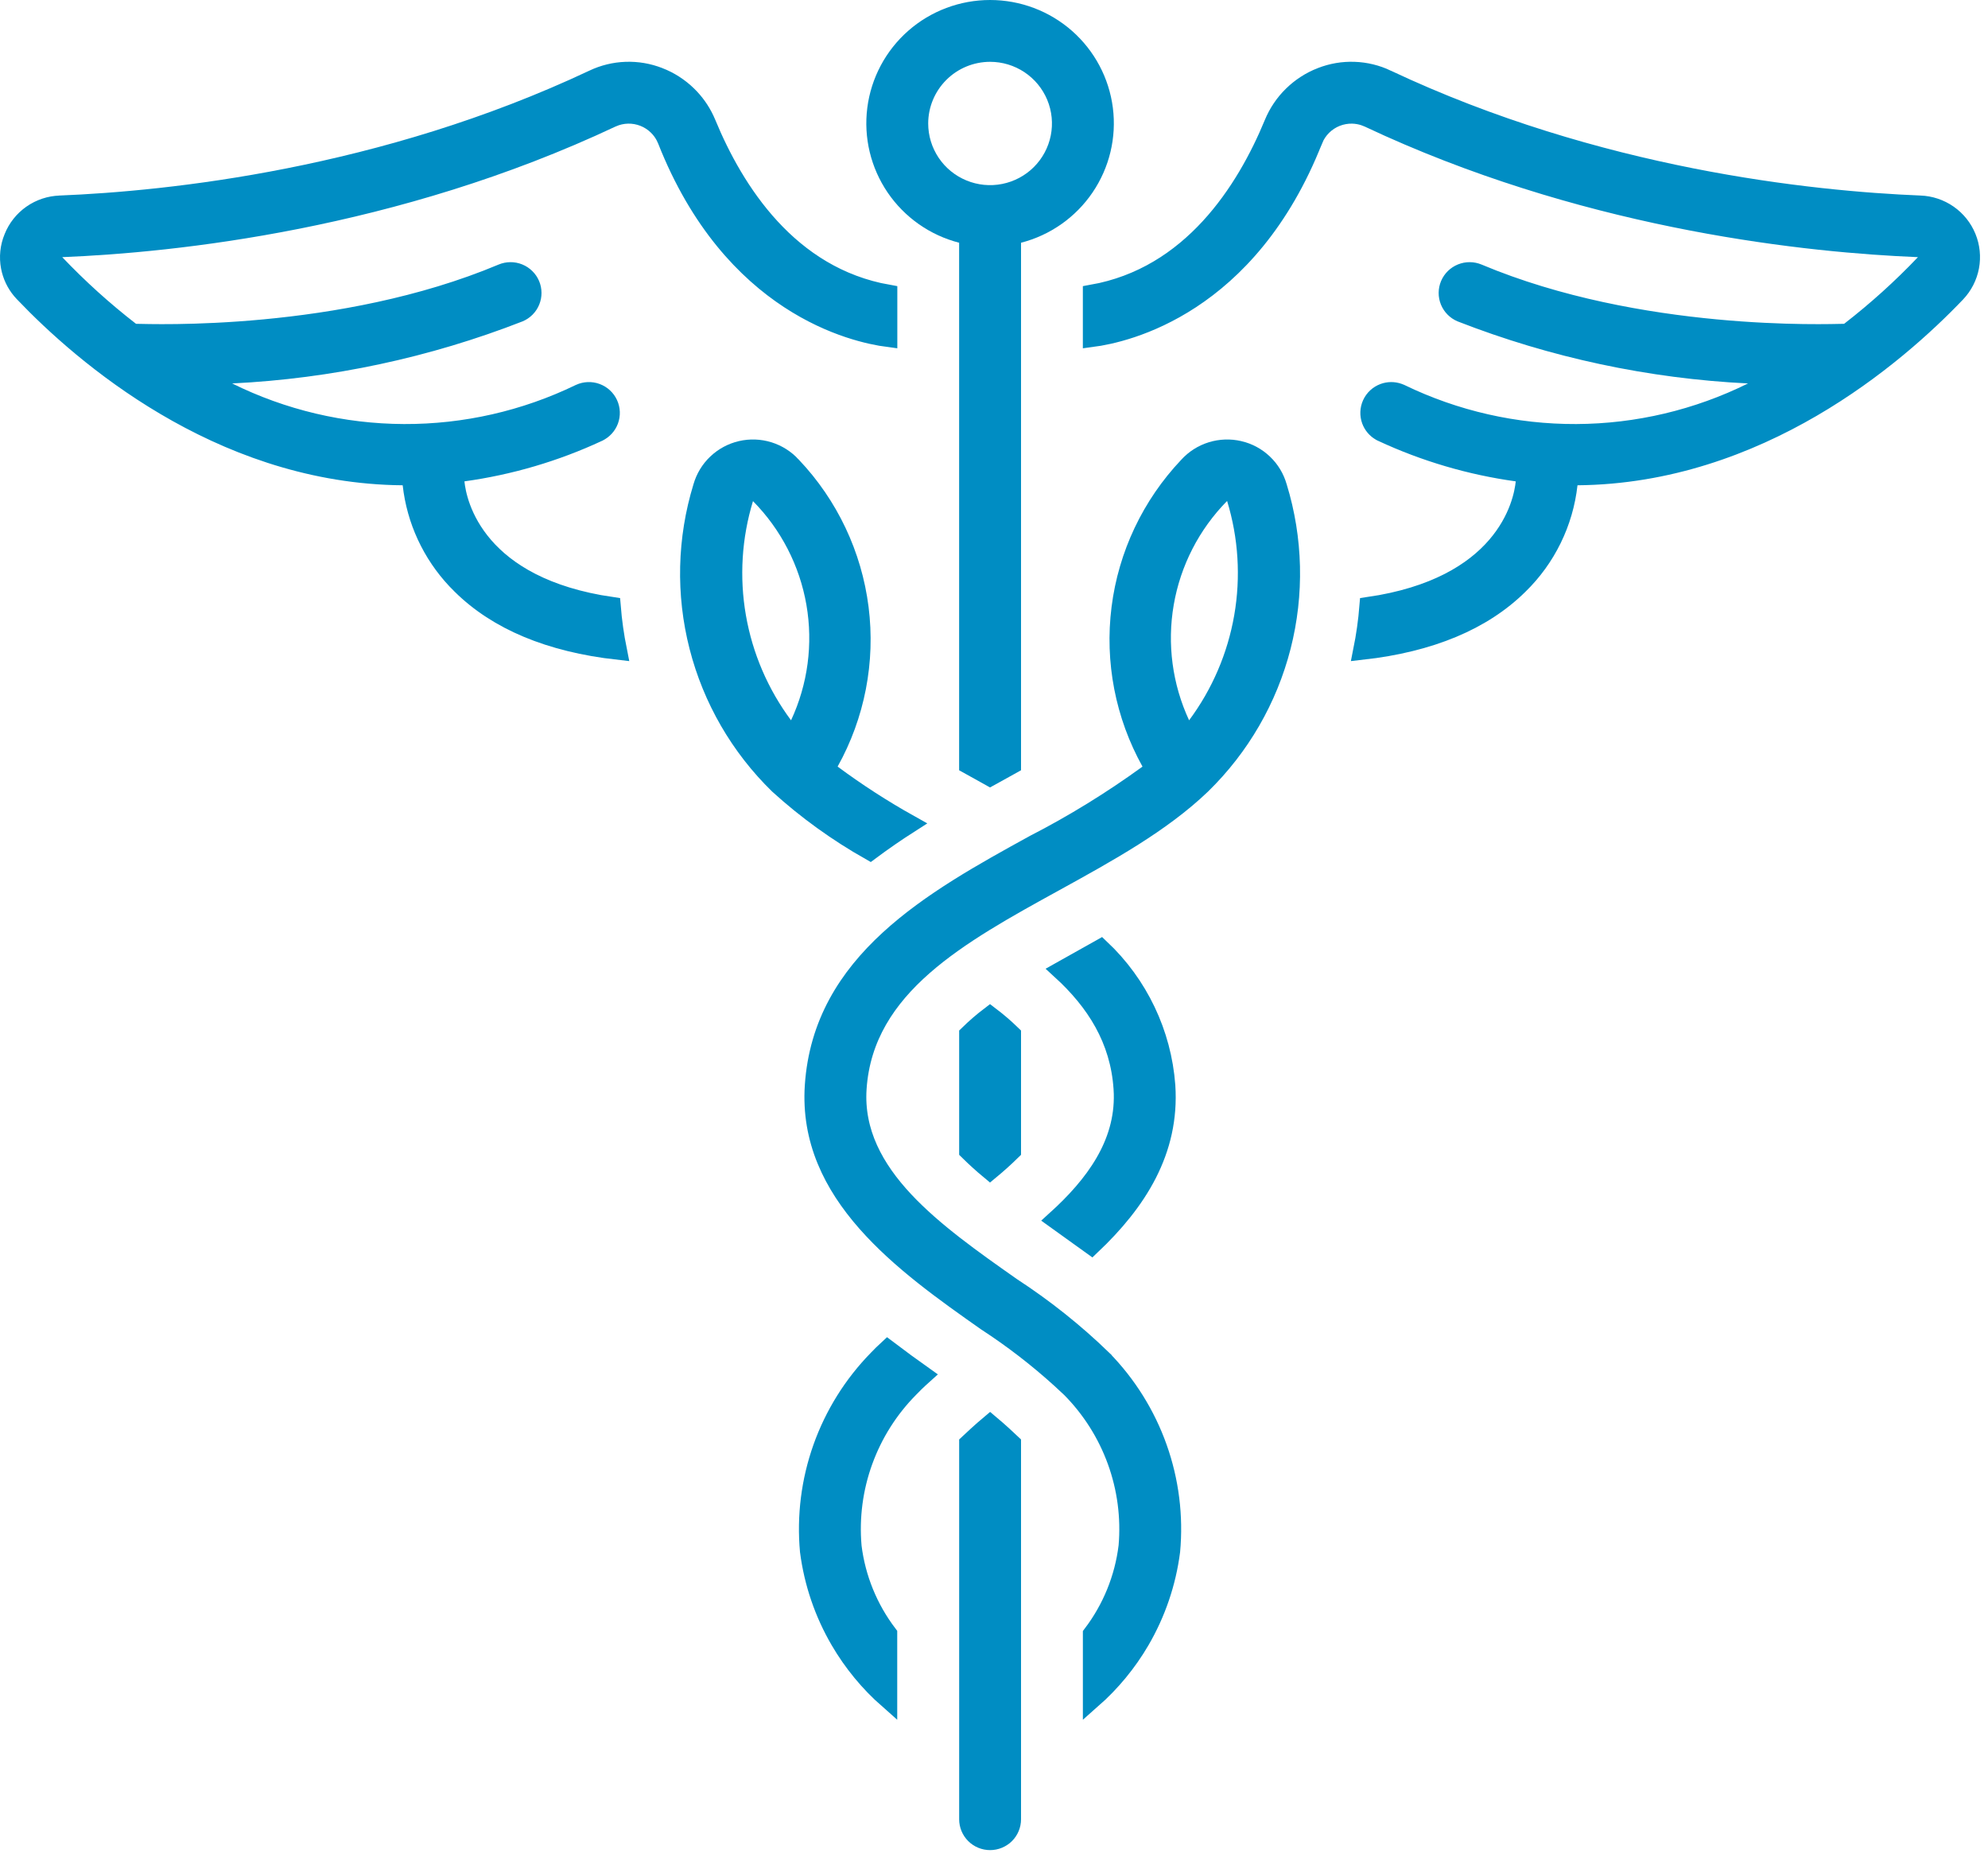
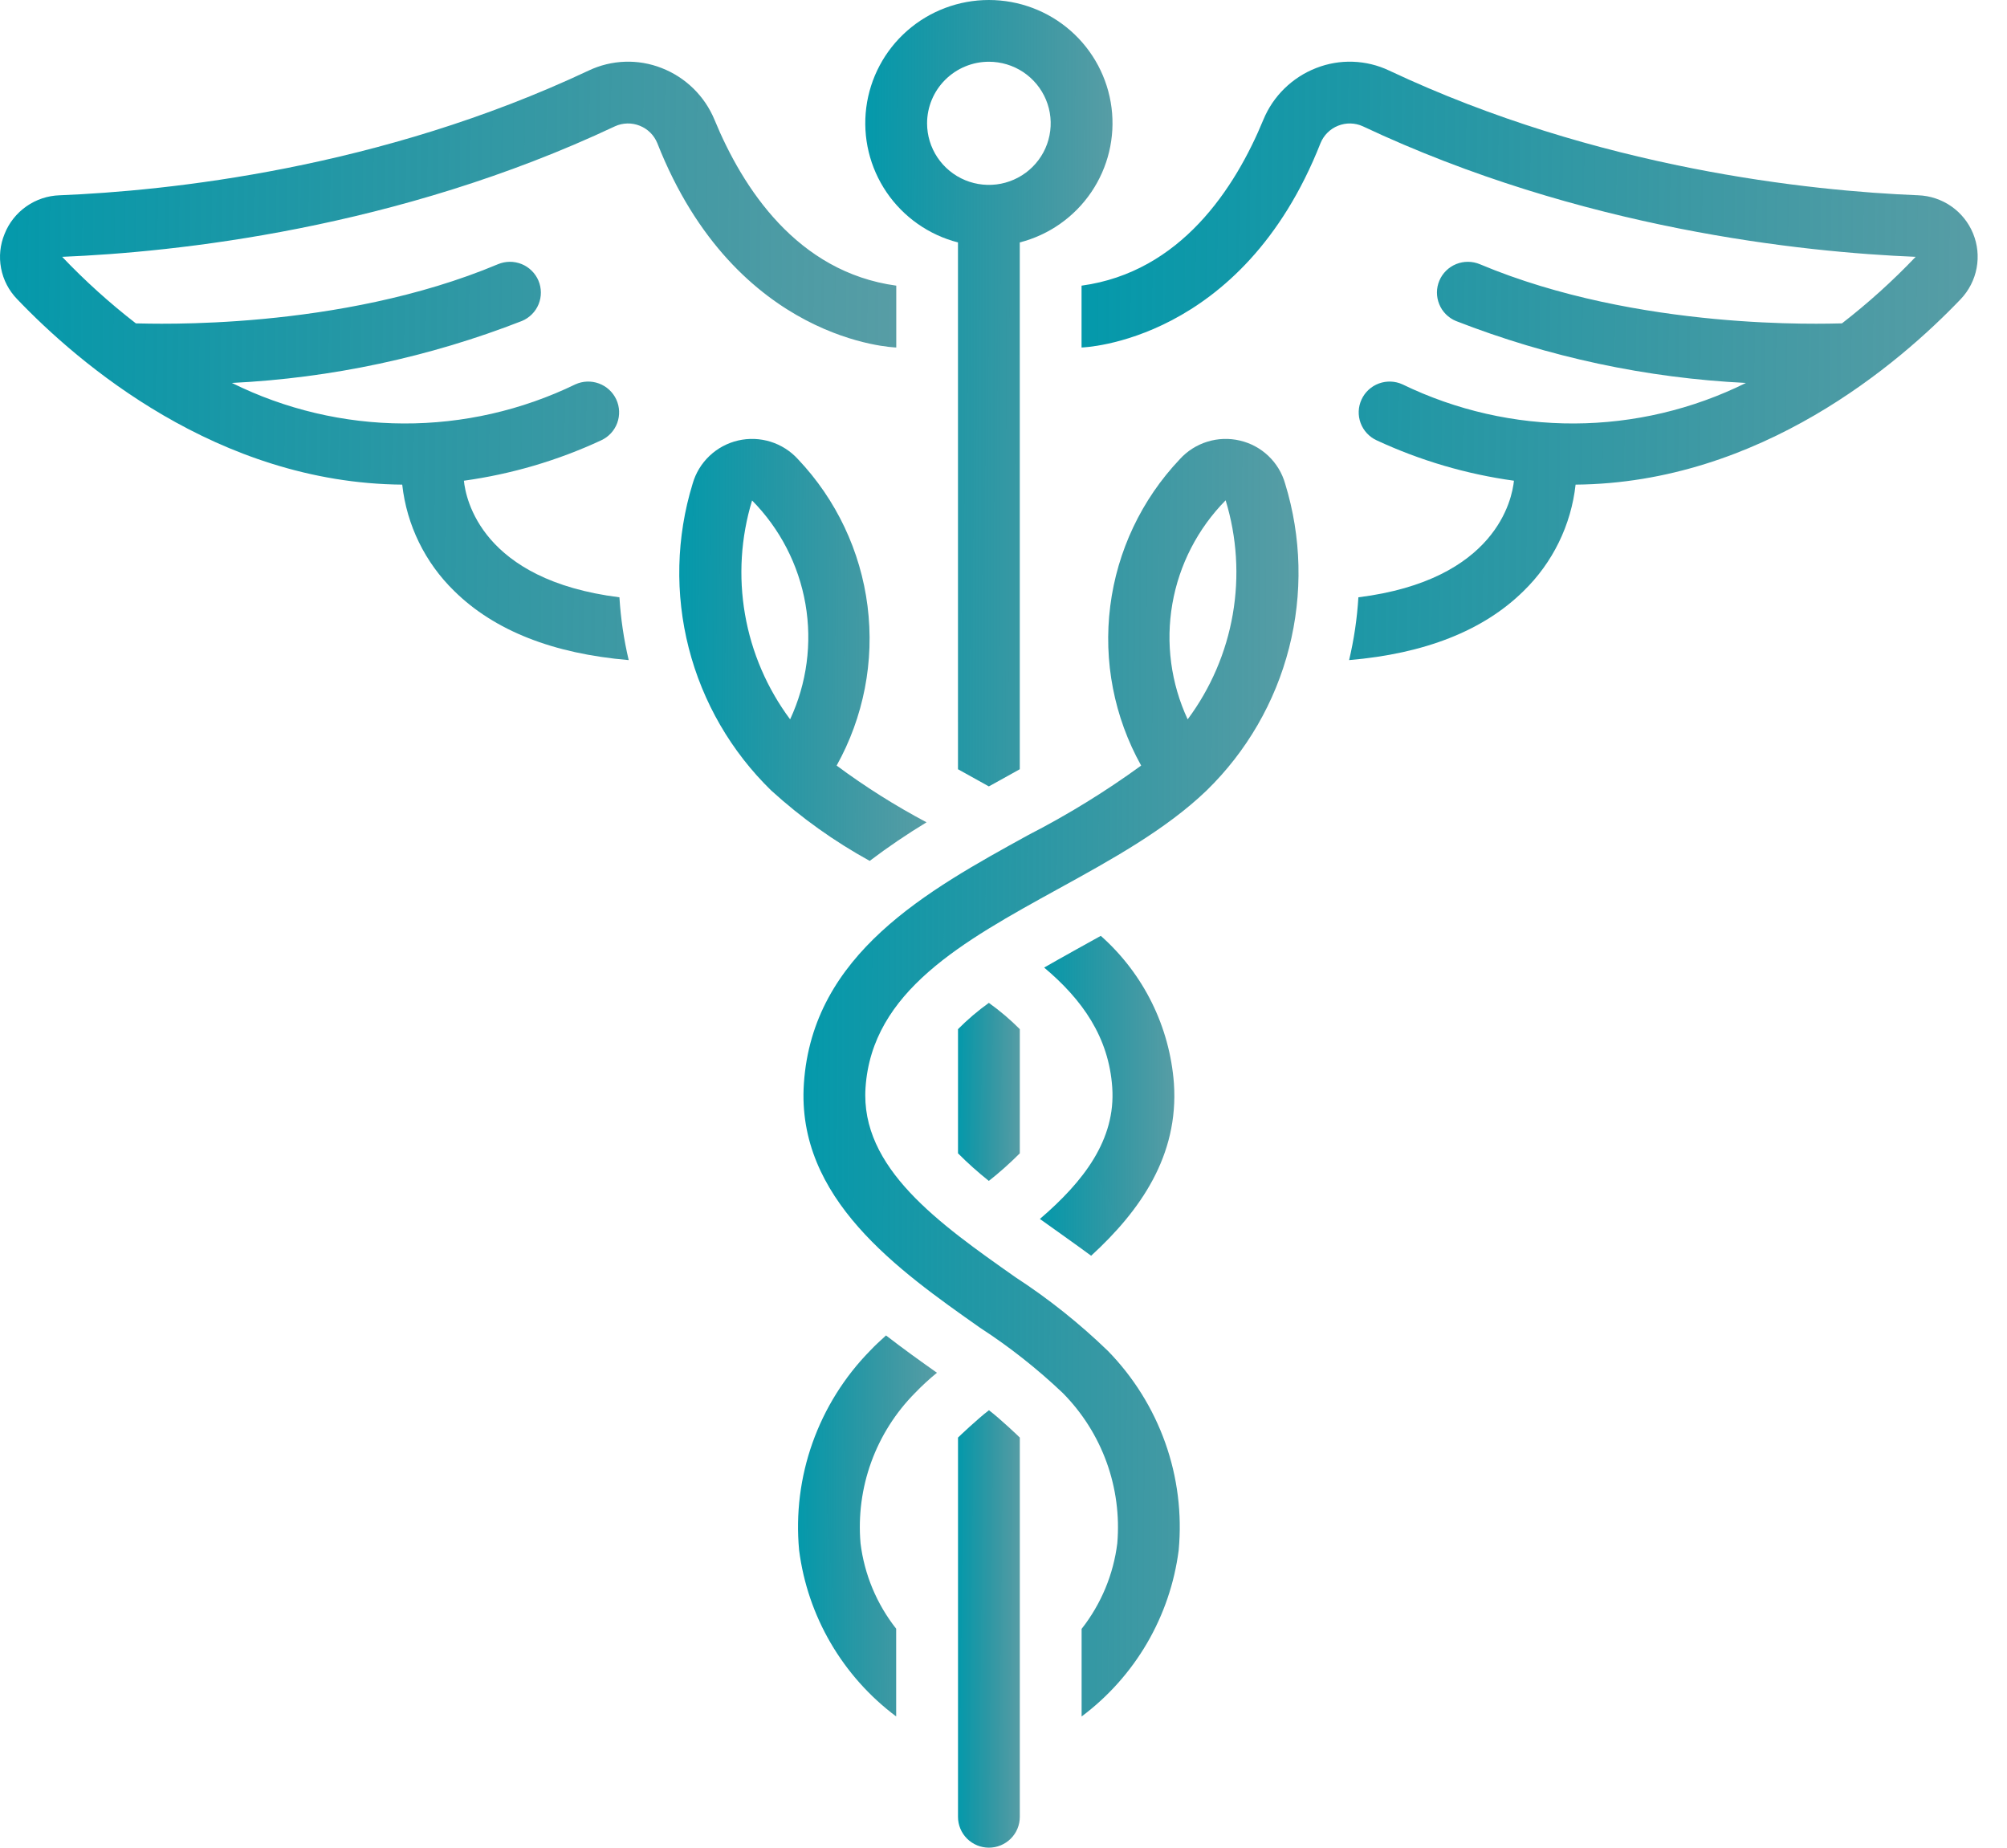
- <svg xmlns="http://www.w3.org/2000/svg" width="109" height="102" viewBox="0 0 109 102" fill="none">
-   <path d="M54.285 2.889C53.253 2.89 52.264 3.298 51.535 4.025C50.805 4.753 50.393 5.739 50.392 6.769V6.77C50.392 7.537 50.621 8.288 51.049 8.926C51.477 9.564 52.085 10.061 52.796 10.354C53.507 10.648 54.29 10.725 55.044 10.575C55.799 10.426 56.493 10.056 57.037 9.514C57.582 8.971 57.953 8.279 58.103 7.526C58.253 6.773 58.176 5.992 57.881 5.283C57.586 4.574 57.087 3.968 56.447 3.542C55.807 3.116 55.055 2.889 54.285 2.889H54.285ZM53.088 12.92L52.713 12.823C51.232 12.442 49.941 11.536 49.082 10.274C48.224 9.013 47.857 7.484 48.049 5.973C48.242 4.461 48.981 3.071 50.129 2.063C51.277 1.056 52.755 0.5 54.285 0.5C55.816 0.5 57.293 1.056 58.441 2.063C59.589 3.071 60.328 4.461 60.521 5.973C60.714 7.484 60.346 9.013 59.488 10.274C58.629 11.536 57.339 12.442 55.857 12.823L55.482 12.92V41.933C55.18 42.1 54.881 42.268 54.573 42.438C54.478 42.49 54.381 42.543 54.283 42.597C54.182 42.54 54.078 42.482 53.997 42.438C53.689 42.268 53.39 42.1 53.088 41.933V12.92Z" fill="#008DC3" stroke="#008DC3" />
-   <path d="M60.35 51.985C62.446 53.96 63.73 56.644 63.942 59.517C64.182 63.102 62.365 65.905 59.853 68.286C59.281 67.87 58.431 67.261 57.885 66.872C60.009 64.95 61.638 62.729 61.568 59.962L61.554 59.673C61.373 56.974 60.05 54.921 58.175 53.205C58.883 52.805 59.846 52.265 60.35 51.985Z" fill="#008DC3" stroke="#008DC3" />
-   <path d="M40.628 24.669C41.131 24.552 41.657 24.572 42.15 24.725C42.643 24.879 43.086 25.16 43.432 25.542V25.543L43.44 25.549C45.468 27.688 46.758 30.415 47.127 33.333C47.495 36.251 46.922 39.211 45.489 41.783L45.276 42.167L45.629 42.428C46.982 43.431 48.399 44.347 49.87 45.169C49.131 45.641 48.41 46.14 47.707 46.663C45.901 45.642 44.213 44.426 42.678 43.031C40.547 40.952 39.03 38.33 38.293 35.451C37.555 32.569 37.627 29.541 38.5 26.697L38.503 26.687C38.644 26.193 38.915 25.745 39.289 25.39C39.663 25.035 40.125 24.786 40.628 24.669ZM40.807 27.327C40.166 29.428 40.028 31.649 40.404 33.813C40.78 35.977 41.659 38.023 42.971 39.787L43.471 40.46L43.826 39.699C44.79 37.63 45.097 35.318 44.707 33.07C44.316 30.822 43.247 28.747 41.641 27.121L41.053 26.524L40.807 27.327Z" fill="#008DC3" stroke="#008DC3" />
-   <path d="M54.282 55.676C54.703 55.995 55.104 56.339 55.482 56.707V63.1C55.098 63.477 54.697 63.837 54.282 64.18C53.869 63.838 53.471 63.478 53.09 63.102V56.706C53.466 56.339 53.863 55.994 54.282 55.676Z" fill="#008DC3" stroke="#008DC3" />
-   <path d="M54.287 78.056C54.526 78.256 54.789 78.489 55.022 78.701C55.217 78.878 55.378 79.031 55.482 79.129V99.737C55.482 100.052 55.357 100.354 55.133 100.578C54.908 100.801 54.604 100.927 54.286 100.927C53.968 100.927 53.663 100.801 53.439 100.578C53.215 100.354 53.09 100.052 53.09 99.737V79.13C53.194 79.032 53.356 78.879 53.552 78.701C53.785 78.489 54.048 78.256 54.287 78.056Z" fill="#008DC3" stroke="#008DC3" />
-   <path d="M48.666 73.96C49.328 74.463 49.986 74.94 50.623 75.393C50.468 75.532 50.314 75.674 50.165 75.82L49.871 76.117C48.754 77.246 47.895 78.604 47.354 80.096C46.813 81.587 46.603 83.179 46.739 84.76V84.768L46.74 84.778C46.956 86.522 47.631 88.177 48.694 89.576V93.175C47.641 92.249 46.743 91.159 46.034 89.946C45.153 88.437 44.584 86.768 44.361 85.037C44.185 83.119 44.428 81.186 45.072 79.37C45.719 77.55 46.755 75.891 48.108 74.508L48.114 74.502C48.284 74.321 48.47 74.142 48.666 73.96Z" fill="#008DC3" stroke="#008DC3" />
-   <path d="M66.423 24.724C66.918 24.571 67.445 24.553 67.949 24.671H67.95C68.451 24.788 68.912 25.037 69.284 25.392C69.657 25.746 69.926 26.193 70.066 26.687L70.07 26.697C70.942 29.541 71.013 32.57 70.276 35.451C69.538 38.331 68.021 40.955 65.889 43.034C63.707 45.131 60.769 46.752 57.853 48.357C55.236 49.797 52.627 51.23 50.635 52.979C48.628 54.74 47.204 56.859 47.015 59.673C46.854 62.069 47.961 64.065 49.583 65.802C51.198 67.531 53.379 69.062 55.466 70.53L55.474 70.536L55.482 70.541C57.266 71.702 58.933 73.03 60.461 74.509V74.51C61.814 75.893 62.849 77.551 63.495 79.371C64.14 81.187 64.383 83.12 64.206 85.038C63.983 86.769 63.415 88.439 62.535 89.947C61.826 91.161 60.926 92.249 59.873 93.175V89.585C60.938 88.183 61.613 86.526 61.828 84.778L61.829 84.77L61.83 84.76C61.966 83.18 61.756 81.589 61.215 80.097C60.674 78.605 59.815 77.247 58.698 76.118L58.687 76.108L58.147 75.607C56.875 74.452 55.51 73.401 54.069 72.464C51.815 70.879 49.351 69.139 47.493 67.028C45.642 64.925 44.428 62.491 44.627 59.515C44.856 56.113 46.467 53.578 48.727 51.501C50.999 49.413 53.898 47.811 56.682 46.279L56.683 46.279C58.863 45.158 60.954 43.871 62.937 42.431L63.295 42.17L63.079 41.783C61.647 39.211 61.073 36.252 61.442 33.333C61.81 30.415 63.102 27.689 65.129 25.55L65.136 25.542C65.484 25.16 65.928 24.877 66.423 24.724ZM66.924 27.113C65.32 28.741 64.252 30.818 63.863 33.067C63.473 35.315 63.781 37.629 64.743 39.699L65.097 40.46L65.598 39.787C66.911 38.022 67.79 35.973 68.165 33.808C68.541 31.642 68.401 29.419 67.759 27.317L67.513 26.515L66.924 27.113Z" fill="#008DC3" stroke="#008DC3" />
-   <path d="M34.317 3.889C34.938 3.867 35.556 3.973 36.134 4.199H36.135C36.723 4.427 37.258 4.773 37.709 5.213C38.103 5.598 38.425 6.049 38.66 6.545L38.756 6.761C40.284 10.467 43.258 15.147 48.699 16.106V18.525C46.823 18.28 40.133 16.779 36.545 7.67L36.542 7.664L36.447 7.461C36.342 7.263 36.208 7.083 36.048 6.925C35.835 6.714 35.582 6.548 35.304 6.437C35.026 6.327 34.728 6.272 34.429 6.278C34.129 6.284 33.834 6.351 33.56 6.474L33.552 6.477C21.639 12.091 9.544 13.349 3.392 13.598L2.289 13.643L3.05 14.442C4.321 15.778 5.692 17.017 7.151 18.147L7.284 18.249L7.451 18.252C8.312 18.263 18.686 18.681 27.528 14.966C27.673 14.905 27.829 14.873 27.986 14.872C28.144 14.871 28.3 14.901 28.445 14.96C28.591 15.019 28.723 15.106 28.835 15.216C28.947 15.325 29.036 15.456 29.097 15.6C29.158 15.743 29.189 15.899 29.19 16.055C29.191 16.21 29.162 16.365 29.102 16.51C29.044 16.654 28.956 16.786 28.846 16.897C28.737 17.007 28.607 17.094 28.464 17.155C23.428 19.12 18.107 20.258 12.705 20.522L10.785 20.616L12.508 21.47C15.503 22.953 18.799 23.733 22.144 23.747C25.484 23.761 28.784 23.011 31.788 21.555C32.077 21.423 32.407 21.41 32.705 21.52C33.003 21.63 33.244 21.854 33.376 22.14C33.508 22.427 33.521 22.754 33.411 23.05C33.301 23.345 33.078 23.585 32.789 23.718L32.787 23.72C30.446 24.807 27.955 25.541 25.396 25.894L24.919 25.96L24.967 26.439C25.023 27.003 25.289 28.476 26.553 29.934C27.778 31.349 29.898 32.696 33.533 33.226C33.599 34.047 33.715 34.863 33.877 35.67C30.137 35.249 27.269 34.043 25.29 32.093L25.288 32.09L25.01 31.808C23.651 30.366 22.794 28.522 22.576 26.55L22.527 26.108L22.084 26.104L21.62 26.096C11.92 25.817 4.581 19.509 1.298 16.071L1.296 16.068L1.158 15.915C0.85 15.547 0.64 15.106 0.55 14.634C0.447 14.094 0.504 13.535 0.715 13.027L0.718 13.02C0.924 12.504 1.277 12.058 1.734 11.738C2.191 11.418 2.732 11.238 3.291 11.22L3.295 11.219C9.256 10.977 20.986 9.764 32.526 4.326L32.528 4.325C33.088 4.059 33.697 3.91 34.317 3.889Z" fill="#008DC3" stroke="#008DC3" />
-   <path d="M74.252 3.889C74.873 3.91 75.483 4.059 76.043 4.325L76.043 4.326C87.584 9.764 99.315 10.977 105.276 11.219H105.278C105.834 11.239 106.372 11.419 106.828 11.736C107.283 12.053 107.637 12.494 107.847 13.006C108.057 13.518 108.115 14.079 108.013 14.623C107.911 15.166 107.654 15.669 107.273 16.071C103.938 19.564 96.417 26.018 86.487 26.104L86.043 26.108L85.995 26.55C85.762 28.653 84.803 30.611 83.283 32.09L83.28 32.093C81.301 34.043 78.433 35.249 74.693 35.67C74.855 34.863 74.971 34.047 75.037 33.226C78.672 32.696 80.793 31.349 82.018 29.934C83.282 28.476 83.548 27.003 83.604 26.439L83.651 25.96L83.174 25.894C80.616 25.541 78.125 24.807 75.784 23.72L75.782 23.718L75.676 23.664C75.439 23.525 75.256 23.308 75.16 23.05C75.05 22.754 75.063 22.427 75.195 22.14C75.327 21.854 75.568 21.63 75.866 21.52C76.127 21.424 76.412 21.422 76.672 21.512L76.783 21.555C79.787 23.011 83.087 23.761 86.427 23.747C89.772 23.733 93.068 22.953 96.063 21.47L97.786 20.616L95.866 20.522C90.464 20.258 85.142 19.12 80.106 17.155C79.963 17.094 79.834 17.007 79.725 16.897C79.615 16.786 79.527 16.654 79.468 16.51C79.349 16.218 79.351 15.89 79.474 15.6C79.597 15.309 79.832 15.079 80.126 14.96C80.42 14.841 80.75 14.843 81.043 14.966C89.884 18.681 100.258 18.263 101.12 18.252L101.287 18.249L101.419 18.146C102.878 17.016 104.25 15.778 105.521 14.442L106.282 13.643L105.179 13.598C99.219 13.357 87.682 12.169 76.136 6.991L75.019 6.477L75.01 6.474L74.801 6.392C74.589 6.322 74.367 6.283 74.142 6.278C73.843 6.272 73.545 6.327 73.267 6.437C72.989 6.548 72.736 6.714 72.523 6.925C72.31 7.135 72.142 7.387 72.029 7.664H72.028L72.026 7.67C68.438 16.779 61.748 18.28 59.872 18.525V16.106C65.313 15.147 68.287 10.467 69.815 6.761C70.055 6.18 70.411 5.653 70.862 5.213C71.312 4.773 71.848 4.427 72.436 4.199H72.437C73.014 3.973 73.632 3.867 74.252 3.889Z" fill="#008DC3" stroke="#008DC3" />
+ <svg xmlns="http://www.w3.org/2000/svg" width="63" height="58" viewBox="0 0 63 58" fill="none">
+   <path d="M30.071 7.61V24.147C30.293 24.271 30.512 24.393 30.739 24.518C30.837 24.572 30.941 24.631 31.04 24.686C31.141 24.63 31.244 24.573 31.344 24.518C31.571 24.393 31.79 24.271 32.011 24.147V7.61C32.926 7.375 33.723 6.815 34.253 6.036C34.783 5.257 35.01 4.313 34.891 3.379C34.772 2.446 34.315 1.587 33.607 0.965C32.898 0.343 31.986 0 31.041 0C30.097 0 29.185 0.343 28.476 0.965C27.768 1.587 27.311 2.446 27.192 3.379C27.073 4.313 27.3 5.257 27.83 6.036C28.36 6.815 29.157 7.375 30.071 7.61ZM31.041 1.938C31.425 1.938 31.8 2.051 32.119 2.263C32.438 2.476 32.687 2.778 32.834 3.131C32.981 3.484 33.019 3.873 32.944 4.248C32.87 4.623 32.685 4.967 32.413 5.238C32.142 5.508 31.796 5.692 31.42 5.767C31.044 5.841 30.654 5.803 30.299 5.657C29.945 5.511 29.642 5.263 29.428 4.945C29.215 4.627 29.101 4.253 29.101 3.871C29.102 3.358 29.306 2.867 29.67 2.505C30.034 2.142 30.527 1.938 31.041 1.938Z" fill="url(#paint0_linear_75_489)" />
+   <path d="M32.642 38.264C32.76 38.349 33.847 39.119 34.251 39.419C35.801 37.999 37.002 36.272 36.85 34.014C36.718 32.229 35.895 30.566 34.554 29.377C34.422 29.449 33.205 30.124 32.776 30.373C33.974 31.379 34.808 32.559 34.914 34.142C35.024 35.777 34.016 37.086 32.642 38.264Z" fill="url(#paint1_linear_75_489)" />
+   <path d="M29.084 25.813C28.1 25.291 27.156 24.696 26.262 24.032C27.111 22.508 27.451 20.755 27.232 19.025C27.014 17.296 26.249 15.681 25.048 14.414C24.815 14.158 24.518 13.969 24.188 13.866C23.857 13.763 23.505 13.75 23.168 13.828C22.83 13.907 22.52 14.074 22.27 14.312C22.019 14.55 21.837 14.851 21.742 15.183C21.227 16.859 21.185 18.644 21.62 20.343C22.055 22.042 22.95 23.588 24.208 24.814C25.148 25.67 26.186 26.411 27.3 27.024C27.873 26.59 28.469 26.186 29.084 25.813ZM24.802 22.581C24.078 21.608 23.593 20.48 23.386 19.287C23.179 18.093 23.255 16.868 23.608 15.71C24.485 16.598 25.07 17.732 25.283 18.959C25.496 20.187 25.328 21.451 24.802 22.581Z" fill="url(#paint2_linear_75_489)" />
+   <path d="M30.072 36.204C30.378 36.512 30.701 36.801 31.04 37.07C31.381 36.801 31.705 36.511 32.012 36.204V32.306C31.712 32.005 31.387 31.729 31.04 31.481C30.695 31.729 30.371 32.004 30.072 32.306V36.204Z" fill="url(#paint3_linear_75_489)" />
+   <path d="M31.043 44.268C30.679 44.547 30.095 45.102 30.072 45.127V57.033C30.072 57.29 30.174 57.536 30.356 57.717C30.538 57.898 30.785 58 31.042 58C31.3 58 31.546 57.898 31.728 57.717C31.91 57.536 32.012 57.29 32.012 57.033V45.127C31.989 45.101 31.408 44.547 31.043 44.268Z" fill="url(#paint4_linear_75_489)" />
+   <path d="M27.305 42.407C26.503 43.227 25.889 44.211 25.505 45.291C25.121 46.371 24.978 47.521 25.084 48.661C25.216 49.69 25.553 50.682 26.077 51.579C26.601 52.476 27.299 53.258 28.131 53.881V51.127C27.52 50.351 27.132 49.423 27.012 48.444C26.938 47.582 27.052 46.713 27.347 45.899C27.642 45.085 28.111 44.344 28.721 43.728C28.938 43.502 29.169 43.29 29.411 43.092C28.896 42.729 28.355 42.341 27.812 41.921C27.634 42.081 27.46 42.242 27.305 42.407Z" fill="url(#paint5_linear_75_489)" />
+   <path d="M38.921 13.83C38.583 13.75 38.229 13.762 37.898 13.865C37.566 13.968 37.268 14.157 37.035 14.414C35.834 15.681 35.069 17.296 34.851 19.025C34.632 20.755 34.972 22.508 35.821 24.032C34.699 24.848 33.516 25.576 32.282 26.21C29.106 27.958 25.507 29.939 25.234 34.014C24.992 37.617 28.192 39.869 30.762 41.678C31.69 42.281 32.56 42.967 33.362 43.729C33.972 44.345 34.441 45.086 34.736 45.9C35.031 46.714 35.145 47.582 35.072 48.445C34.951 49.425 34.563 50.354 33.952 51.132V53.882C34.784 53.259 35.483 52.476 36.006 51.58C36.529 50.683 36.867 49.691 36.999 48.662C37.105 47.522 36.962 46.371 36.578 45.292C36.194 44.212 35.58 43.228 34.778 42.407C33.889 41.547 32.919 40.773 31.882 40.098C29.482 38.41 27 36.664 27.169 34.143C27.372 31.121 30.213 29.558 33.22 27.902C34.88 26.989 36.595 26.045 37.875 24.815C39.133 23.589 40.028 22.042 40.463 20.343C40.898 18.644 40.856 16.859 40.341 15.183C40.247 14.851 40.066 14.551 39.816 14.313C39.566 14.075 39.257 13.908 38.921 13.83ZM37.281 22.581C36.755 21.45 36.587 20.186 36.8 18.958C37.013 17.729 37.597 16.595 38.473 15.705C38.827 16.864 38.904 18.09 38.697 19.284C38.49 20.478 38.005 21.607 37.281 22.581Z" fill="url(#paint6_linear_75_489)" />
+   <path d="M28.134 10.908V8.967C25.024 8.542 23.314 5.909 22.427 3.756C22.274 3.388 22.049 3.055 21.763 2.776C21.478 2.498 21.139 2.279 20.767 2.135C20.4 1.991 20.008 1.924 19.614 1.938C19.221 1.952 18.834 2.046 18.478 2.215C11.928 5.302 5.263 5.993 1.873 6.13C1.498 6.142 1.134 6.263 0.828 6.478C0.521 6.693 0.283 6.992 0.145 7.34C0.003 7.682 -0.036 8.058 0.034 8.422C0.103 8.785 0.277 9.121 0.536 9.388C2.457 11.4 6.828 15.163 12.626 15.213C12.766 16.482 13.344 17.664 14.261 18.555C15.522 19.798 17.364 20.52 19.735 20.721C19.582 20.074 19.485 19.414 19.444 18.75C15.113 18.208 14.619 15.66 14.562 15.09C16.053 14.884 17.505 14.457 18.869 13.823C19.103 13.716 19.285 13.521 19.374 13.28C19.463 13.04 19.453 12.774 19.346 12.541C19.238 12.308 19.042 12.127 18.801 12.038C18.559 11.949 18.293 11.959 18.059 12.066C16.378 12.881 14.533 13.301 12.664 13.293C10.795 13.286 8.953 12.85 7.279 12.021C10.4 11.868 13.476 11.211 16.385 10.075C16.502 10.026 16.609 9.954 16.698 9.864C16.788 9.774 16.859 9.667 16.907 9.549C16.955 9.431 16.979 9.306 16.978 9.179C16.977 9.052 16.951 8.926 16.902 8.809C16.852 8.692 16.78 8.586 16.689 8.497C16.599 8.408 16.491 8.337 16.373 8.289C16.255 8.242 16.129 8.217 16.002 8.218C15.874 8.219 15.748 8.245 15.631 8.294C10.638 10.392 4.765 10.158 4.265 10.151C3.442 9.514 2.668 8.815 1.951 8.062C5.489 7.918 12.447 7.196 19.308 3.963C19.429 3.908 19.56 3.879 19.693 3.876C19.826 3.873 19.959 3.897 20.082 3.947C20.206 3.996 20.318 4.07 20.413 4.163C20.507 4.256 20.581 4.368 20.632 4.491C23.1 10.758 28.096 10.908 28.134 10.908Z" fill="url(#paint7_linear_75_489)" />
+   <path d="M33.95 10.908V8.967C37.061 8.542 38.771 5.909 39.658 3.756C39.81 3.388 40.035 3.055 40.321 2.776C40.606 2.498 40.945 2.279 41.317 2.135C41.684 1.991 42.076 1.924 42.47 1.938C42.864 1.952 43.25 2.046 43.606 2.215C50.157 5.302 56.822 5.993 60.212 6.13C60.584 6.143 60.945 6.264 61.251 6.476C61.556 6.689 61.794 6.985 61.935 7.329C62.076 7.673 62.115 8.05 62.046 8.415C61.978 8.78 61.805 9.118 61.549 9.388C59.627 11.4 55.256 15.163 49.458 15.213C49.318 16.482 48.74 17.664 47.823 18.555C46.562 19.798 44.72 20.52 42.349 20.721C42.502 20.074 42.6 19.414 42.64 18.75C46.971 18.208 47.466 15.66 47.523 15.09C46.031 14.884 44.579 14.457 43.215 13.823C42.981 13.716 42.8 13.521 42.71 13.28C42.621 13.04 42.631 12.774 42.739 12.541C42.846 12.308 43.042 12.127 43.283 12.038C43.525 11.949 43.792 11.959 44.025 12.066C45.706 12.881 47.552 13.301 49.42 13.293C51.289 13.286 53.132 12.85 54.805 12.021C51.684 11.868 48.609 11.211 45.699 10.075C45.582 10.026 45.475 9.954 45.386 9.864C45.296 9.774 45.225 9.667 45.178 9.549C45.081 9.311 45.082 9.045 45.182 8.809C45.282 8.573 45.472 8.386 45.711 8.289C45.949 8.193 46.216 8.195 46.453 8.294C51.446 10.392 57.319 10.158 57.819 10.151C58.642 9.514 59.416 8.815 60.133 8.062C56.596 7.918 49.637 7.196 42.776 3.963C42.655 3.908 42.524 3.879 42.391 3.876C42.258 3.873 42.126 3.897 42.002 3.947C41.878 3.996 41.766 4.07 41.672 4.163C41.577 4.256 41.503 4.368 41.452 4.491C38.984 10.758 33.988 10.908 33.95 10.908Z" fill="url(#paint8_linear_75_489)" />
+   <defs>
+     <linearGradient id="paint0_linear_75_489" x1="27.161" y1="12.343" x2="36.673" y2="12.364" gradientUnits="userSpaceOnUse">
+       <stop stop-color="#0499AB" />
+       <stop offset="1" stop-color="#06646F" stop-opacity="0.6" />
+     </linearGradient>
+     <linearGradient id="paint1_linear_75_489" x1="32.642" y1="34.398" x2="37.816" y2="34.413" gradientUnits="userSpaceOnUse">
+       <stop stop-color="#0499AB" />
+       <stop offset="1" stop-color="#06646F" stop-opacity="0.6" />
+     </linearGradient>
+     <linearGradient id="paint2_linear_75_489" x1="21.322" y1="20.401" x2="30.836" y2="20.44" gradientUnits="userSpaceOnUse">
+       <stop stop-color="#0499AB" />
+       <stop offset="1" stop-color="#06646F" stop-opacity="0.6" />
+     </linearGradient>
+     <linearGradient id="paint3_linear_75_489" x1="30.072" y1="34.276" x2="32.45" y2="34.282" gradientUnits="userSpaceOnUse">
+       <stop stop-color="#0499AB" />
+       <stop offset="1" stop-color="#06646F" stop-opacity="0.6" />
+     </linearGradient>
+     <linearGradient id="paint4_linear_75_489" x1="30.072" y1="51.134" x2="32.45" y2="51.136" gradientUnits="userSpaceOnUse">
+       <stop stop-color="#0499AB" />
+       <stop offset="1" stop-color="#06646F" stop-opacity="0.6" />
+     </linearGradient>
+     <linearGradient id="paint5_linear_75_489" x1="25.05" y1="47.901" x2="30.396" y2="47.915" gradientUnits="userSpaceOnUse">
+       <stop stop-color="#0499AB" />
+       <stop offset="1" stop-color="#06646F" stop-opacity="0.6" />
+     </linearGradient>
+     <linearGradient id="paint6_linear_75_489" x1="25.221" y1="33.83" x2="44.268" y2="33.882" gradientUnits="userSpaceOnUse">
+       <stop stop-color="#0499AB" />
+       <stop offset="1" stop-color="#06646F" stop-opacity="0.6" />
+     </linearGradient>
+     <linearGradient id="paint7_linear_75_489" x1="0" y1="11.329" x2="34.481" y2="11.69" gradientUnits="userSpaceOnUse">
+       <stop stop-color="#0499AB" />
+       <stop offset="1" stop-color="#06646F" stop-opacity="0.6" />
+     </linearGradient>
+     <linearGradient id="paint8_linear_75_489" x1="33.95" y1="11.329" x2="68.425" y2="11.69" gradientUnits="userSpaceOnUse">
+       <stop stop-color="#0499AB" />
+       <stop offset="1" stop-color="#06646F" stop-opacity="0.6" />
+     </linearGradient>
+   </defs>
</svg>
